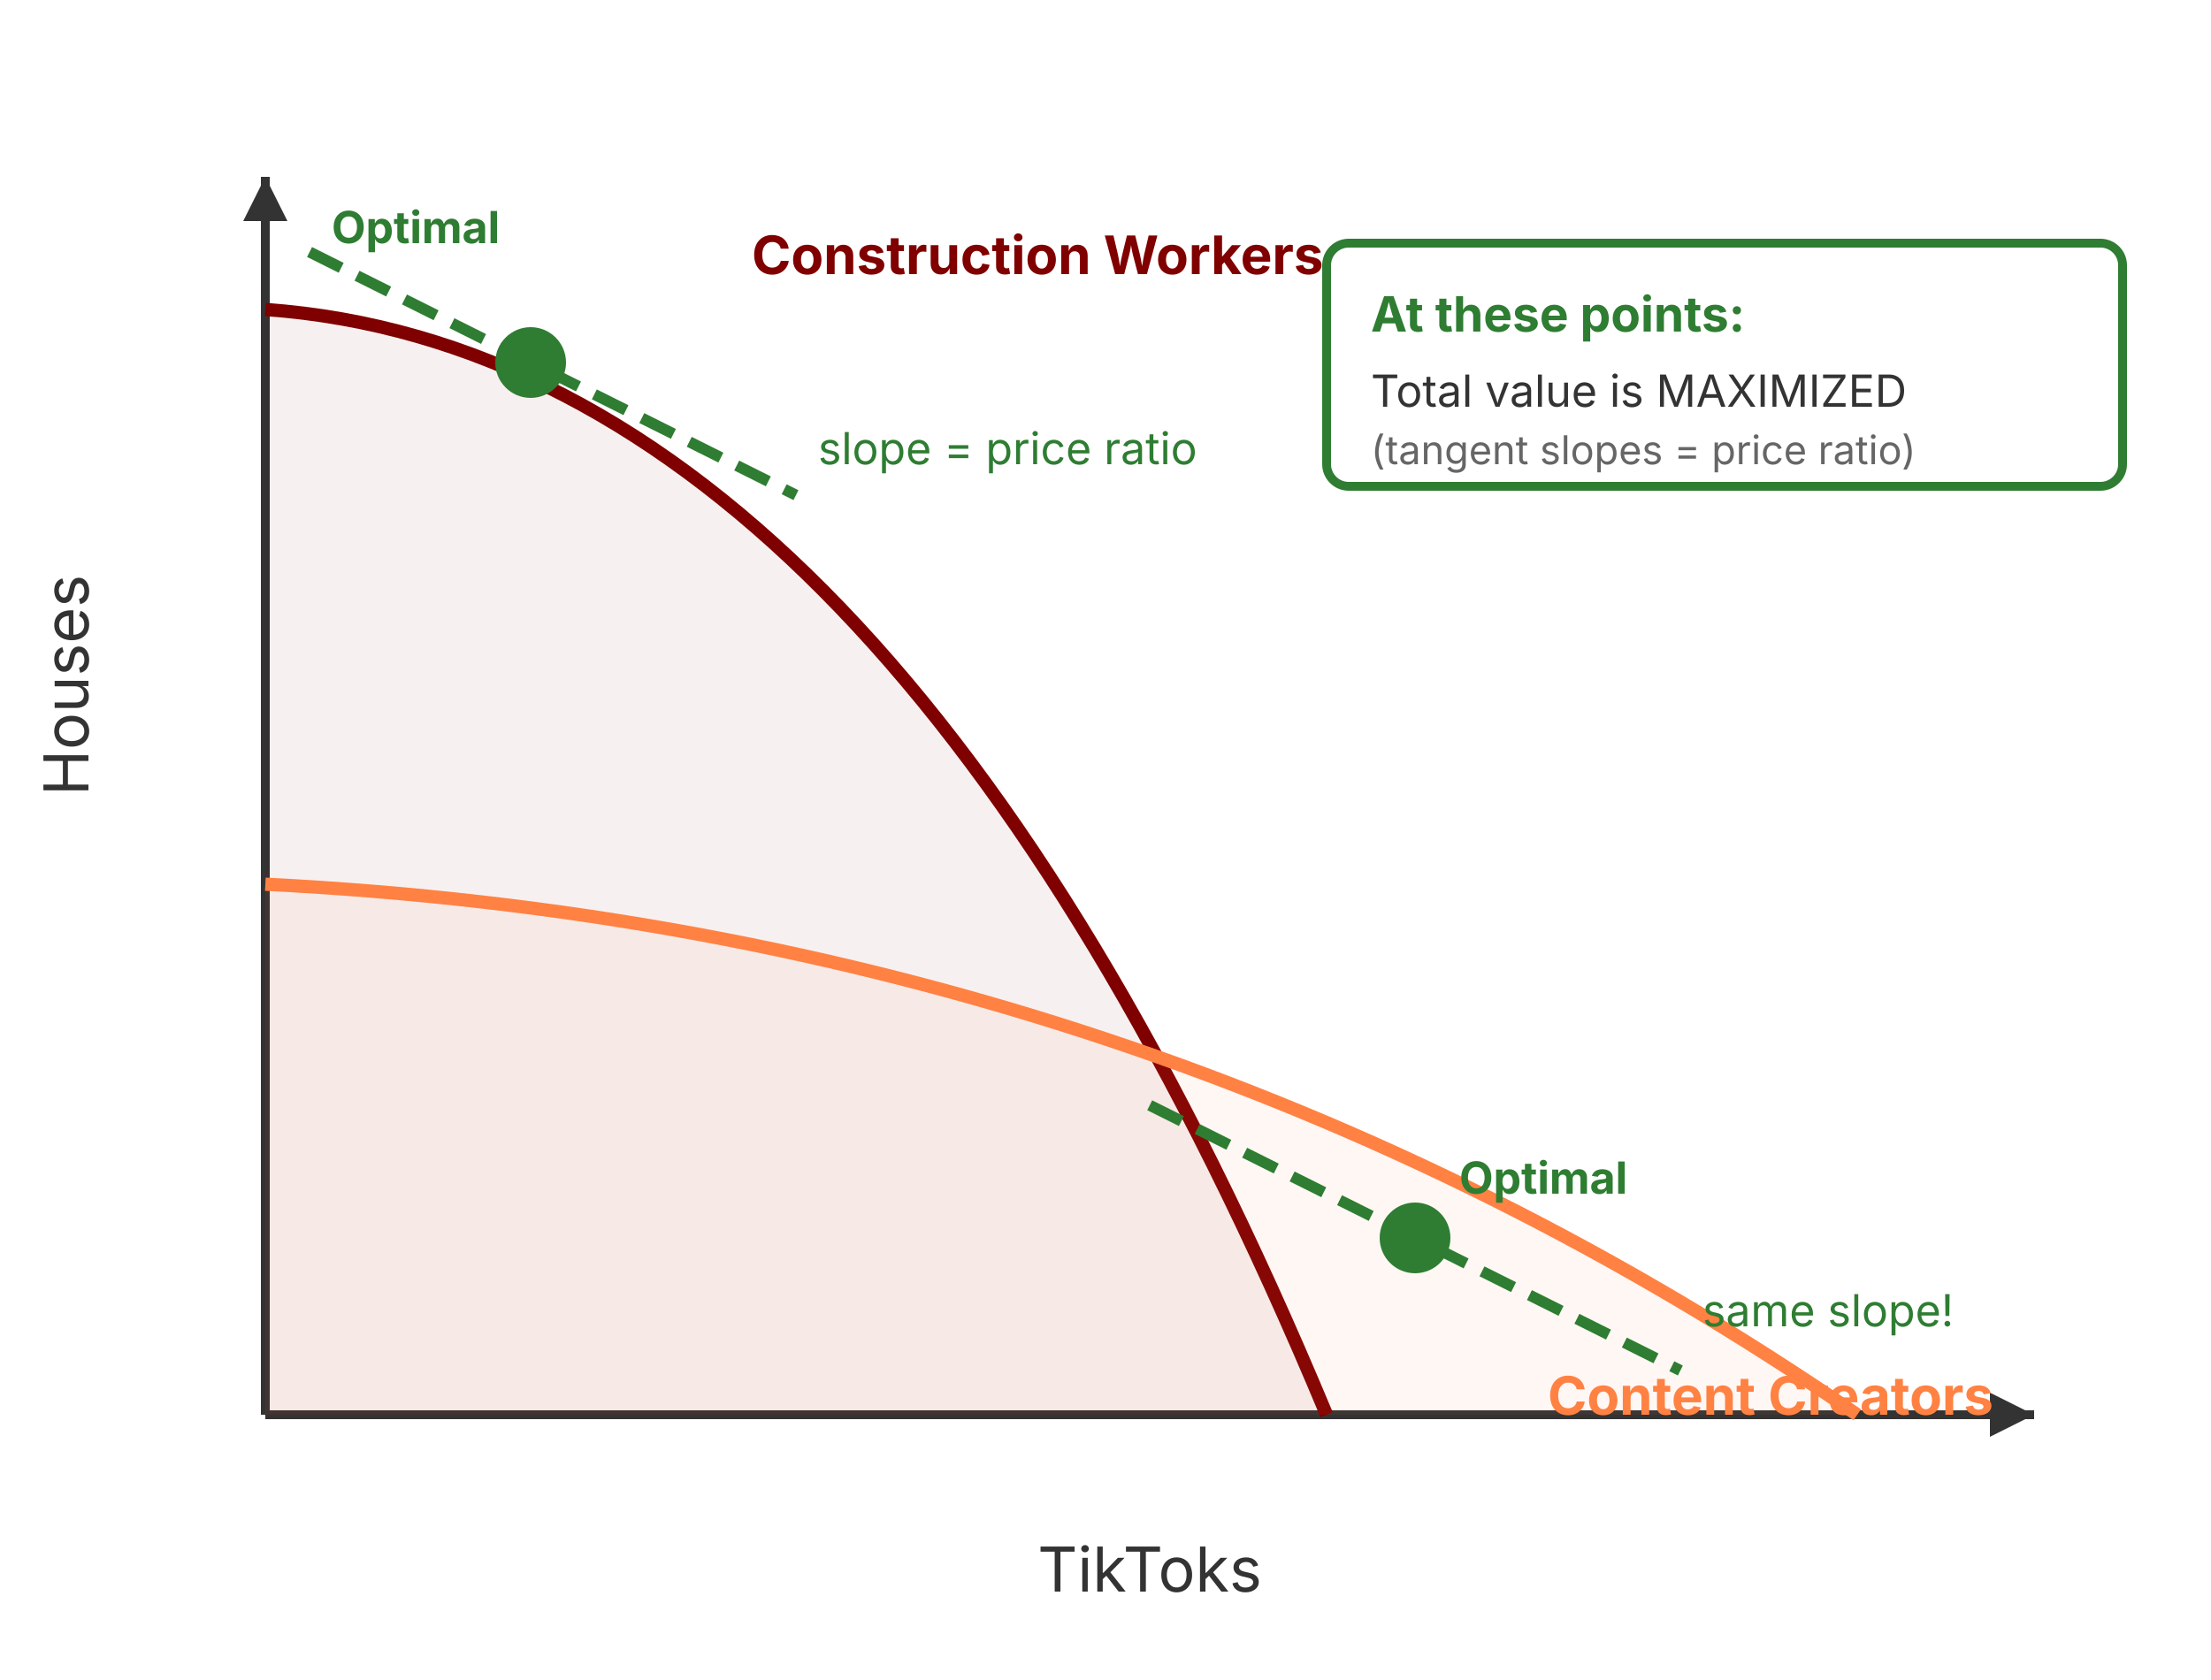
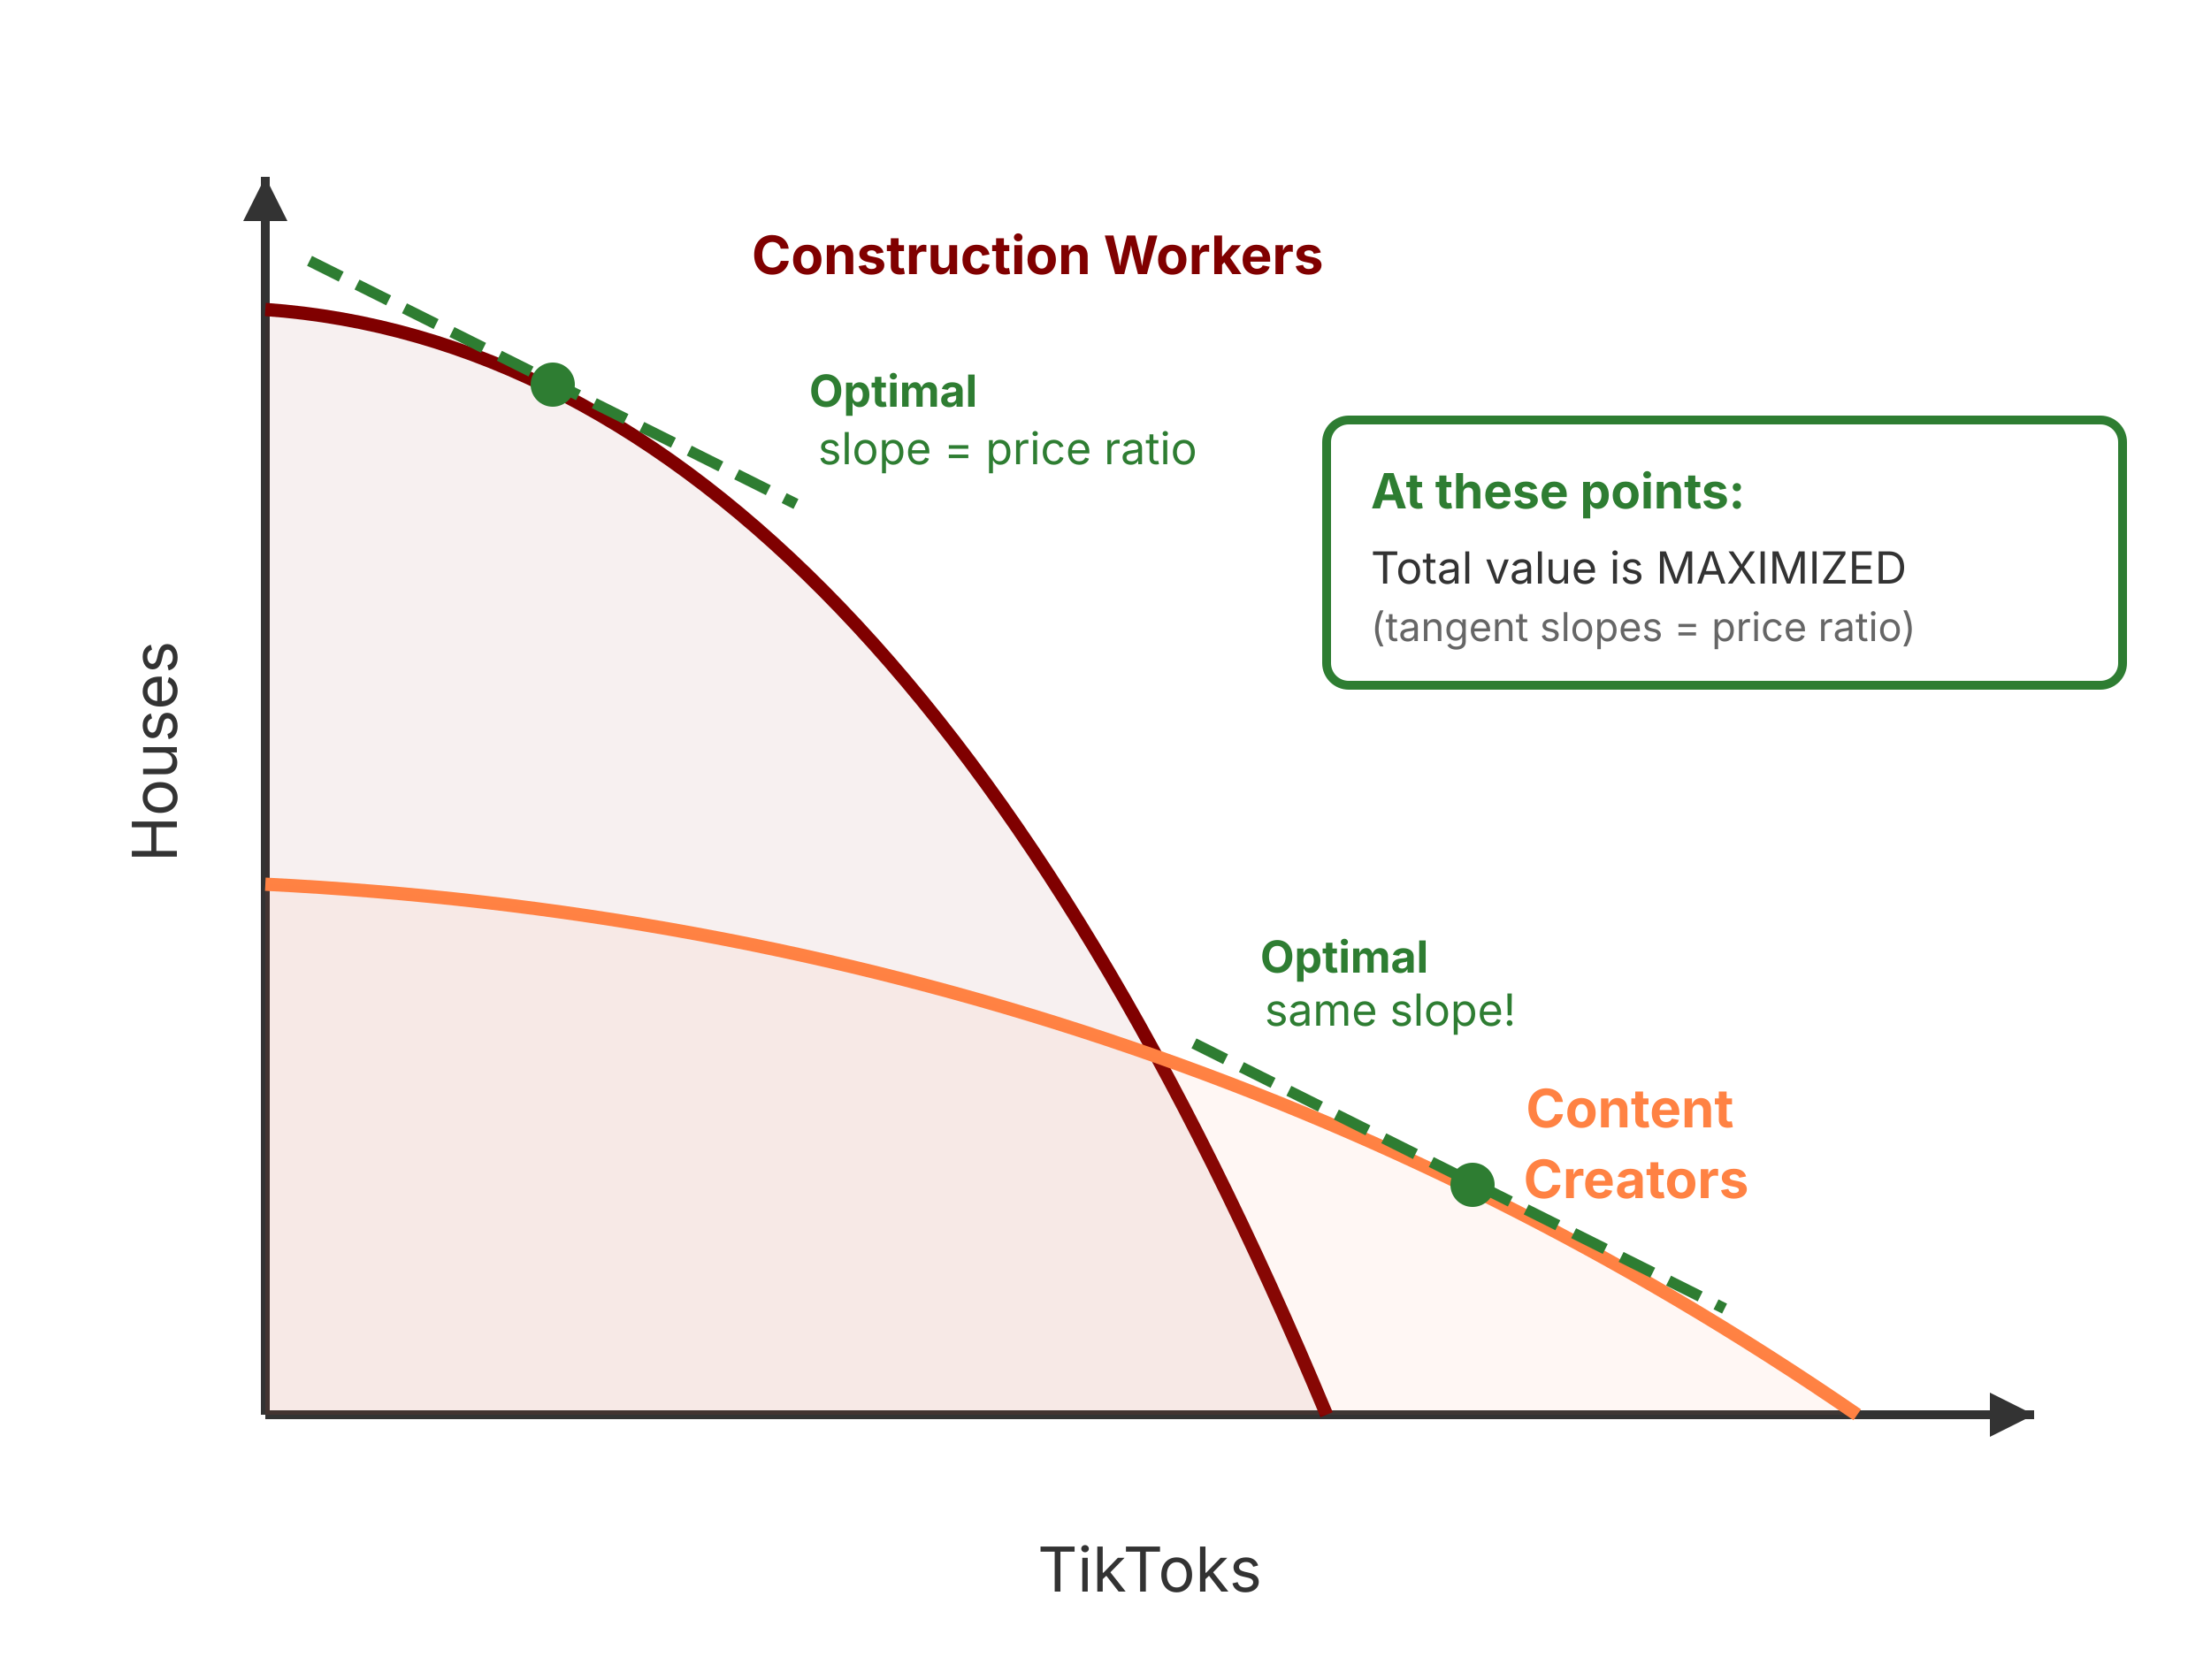
<svg xmlns="http://www.w3.org/2000/svg" viewBox="0 0 500 380">
  <rect width="500" height="380" fill="white" />
  <line x1="60" y1="40" x2="60" y2="320" stroke="#333" stroke-width="2" />
  <line x1="60" y1="320" x2="460" y2="320" stroke="#333" stroke-width="2" />
  <polygon points="60,40 55,50 65,50" fill="#333" />
  <polygon points="460,320 450,315 450,325" fill="#333" />
-   <text x="20" y="180" font-family="Inter, sans-serif" font-size="14" fill="#333" transform="rotate(-90, 20, 180)">Houses</text>
+   <text x="5" y="200" font-family="Inter, sans-serif" font-size="14" fill="#333" transform="rotate(-90, 20, 180)">Houses</text>
  <text x="260" y="360" font-family="Inter, sans-serif" font-size="14" fill="#333" text-anchor="middle">TikToks</text>
  <path d="M 60 70 Q 200 80 300 320" stroke="#800000" stroke-width="3" fill="none" />
  <path d="M 60 70 Q 200 80 300 320 L 60 320 Z" fill="#800000" fill-opacity="0.06" />
  <path d="M 60 200 Q 260 210 420 320" stroke="#ff8243" stroke-width="3" fill="none" />
  <path d="M 60 200 Q 260 210 420 320 L 60 320 Z" fill="#ff8243" fill-opacity="0.06" />
-   <circle cx="120" cy="82" r="8" fill="#2E7D32" />
-   <text x="75" y="55" font-family="Inter, sans-serif" font-size="10" fill="#2E7D32" font-weight="bold">Optimal</text>
-   <circle cx="320" cy="280" r="8" fill="#2E7D32" />
-   <text x="330" y="270" font-family="Inter, sans-serif" font-size="10" fill="#2E7D32" font-weight="bold">Optimal</text>
-   <line x1="70" y1="57" x2="180" y2="112" stroke="#2E7D32" stroke-width="2.5" stroke-dasharray="8,4" />
-   <line x1="260" y1="250" x2="380" y2="310" stroke="#2E7D32" stroke-width="2.5" stroke-dasharray="8,4" />
+   <circle cx="125" cy="87" r="5" fill="#2E7D32" />
+   <text x="183" y="92" font-family="Inter, sans-serif" font-size="10" fill="#2E7D32" font-weight="bold">Optimal</text>
+   <circle cx="333" cy="268" r="5" fill="#2E7D32" />
+   <text x="285" y="220" font-family="Inter, sans-serif" font-size="10" fill="#2E7D32" font-weight="bold">Optimal</text>
+   <line x1="70" y1="59" x2="180" y2="114" stroke="#2E7D32" stroke-width="2.5" stroke-dasharray="8,4" />
+   <line x1="270" y1="236" x2="390" y2="296" stroke="#2E7D32" stroke-width="2.5" stroke-dasharray="8,4" />
  <text x="185" y="105" font-family="Inter, sans-serif" font-size="10" fill="#2E7D32">slope = price ratio</text>
-   <text x="385" y="300" font-family="Inter, sans-serif" font-size="10" fill="#2E7D32">same slope!</text>
+   <text x="286" y="232" font-family="Inter, sans-serif" font-size="10" fill="#2E7D32">same slope!</text>
  <text x="170" y="62" font-family="Inter, sans-serif" font-size="12" fill="#800000" font-weight="bold">Construction Workers</text>
-   <text x="350" y="320" font-family="Inter, sans-serif" font-size="12" fill="#ff8243" font-weight="bold">Content Creators</text>
-   <rect x="300" y="55" width="180" height="55" fill="white" stroke="#2E7D32" stroke-width="2" rx="5" />
-   <text x="310" y="75" font-family="Inter, sans-serif" font-size="11" fill="#2E7D32" font-weight="bold">At these points:</text>
-   <text x="310" y="92" font-family="Inter, sans-serif" font-size="10" fill="#333">Total value is MAXIMIZED</text>
-   <text x="310" y="105" font-family="Inter, sans-serif" font-size="9" fill="#666">(tangent slopes = price ratio)</text>
+   <text x="370" y="255" font-family="Inter, sans-serif" font-size="12" fill="#ff8243" font-weight="bold" text-anchor="middle">
+     <tspan x="370" dy="0">Content</tspan>
+     <tspan x="370" dy="16">Creators</tspan>
+   </text>
+   <rect x="300" y="95" width="180" height="60" fill="white" stroke="#2E7D32" stroke-width="2" rx="5" />
+   <text x="310" y="115" font-family="Inter, sans-serif" font-size="11" fill="#2E7D32" font-weight="bold">At these points:</text>
+   <text x="310" y="132" font-family="Inter, sans-serif" font-size="10" fill="#333">Total value is MAXIMIZED</text>
+   <text x="310" y="145" font-family="Inter, sans-serif" font-size="9" fill="#666">(tangent slopes = price ratio)</text>
</svg>
